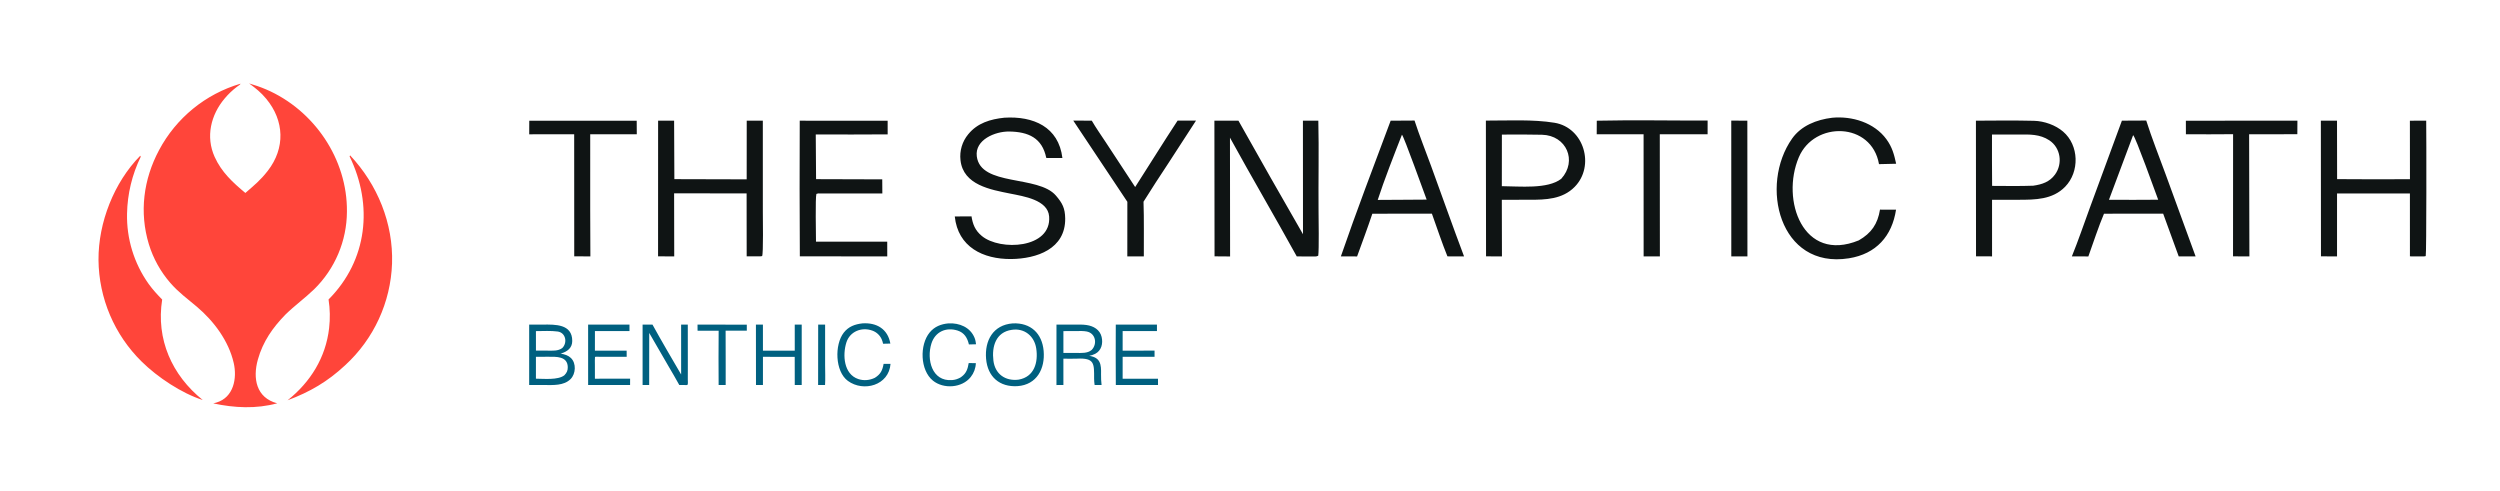
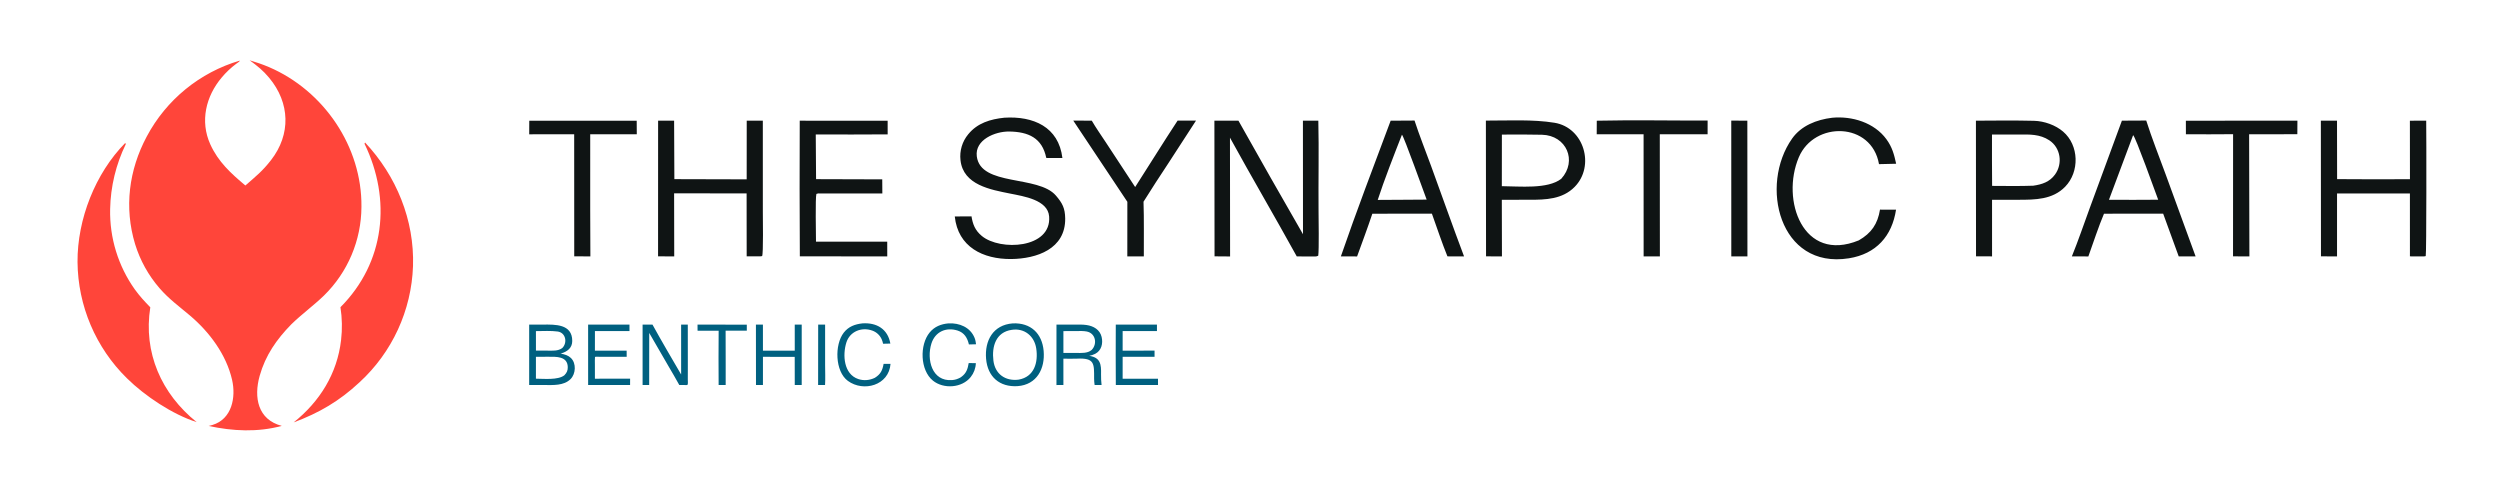
<svg xmlns="http://www.w3.org/2000/svg" role="img" aria-labelledby="brand-title" preserveAspectRatio="xMidYMid meet" viewBox="0 0 570.707 112" width="570.707" height="112">
  <g id="brand-icon" transform="translate(12 12) scale(0.88)">
-     <g id="icon" fill="#ff453a" transform="translate(11.91407 8) scale(0.08417431) translate(-571.912 -525.368)">
+     <g id="icon" fill="#ff453a" transform="translate(6.473223 2) scale(0.09619921) translate(-571.912 -525.368)">
      <path fill-rule="evenodd" d="M 1009.41 526.281 C 1009.93 528.524 1001.28 533.766 999.301 535.254 C 985.128 545.878 972.23 558.104 960.864 571.691 C 917.884 622.511 901.932 689.76 929.812 751.69 C 951.094 798.966 985.73 830.576 1024.55 863.031 C 1052.57 838.488 1070.39 824.632 1093.67 794.668 C 1147.79 724.999 1145.01 640.357 1088.85 572.794 C 1072.16 552.723 1057.03 540.783 1036.04 525.368 C 1053.61 530.559 1071.55 536.609 1088.39 543.84 C 1236.18 607.289 1339.26 758.572 1337.55 920.498 C 1337.23 1010.65 1300.77 1096.91 1236.34 1159.97 C 1208.32 1187.02 1176.66 1209.82 1148.16 1237.69 C 1108.68 1278.12 1078.57 1321.1 1063.06 1376.43 C 1046.8 1434.4 1057.9 1494.37 1122.68 1511.26 C 1057.81 1528.91 990.66 1525.55 925.603 1511.51 C 929.006 1510.7 932.386 1509.8 935.741 1508.81 C 988.309 1492.93 999.531 1434.52 988.705 1387.11 C 973.163 1319.03 927.613 1258.02 874.872 1213.49 C 845.101 1188.35 818.85 1169.59 793.206 1140.12 C 763.114 1105.47 740.614 1064.91 727.156 1021.04 C 697.326 922.641 710.349 821.293 758.532 731.057 C 811.227 631.847 901.654 558.037 1009.41 526.281 z M 1347.34 747.131 C 1431.73 837.1 1480.65 956.384 1476.61 1080.33 C 1472.46 1200.02 1420.4 1313.02 1332.12 1393.94 C 1277.95 1444.48 1223.51 1476.17 1154.69 1501.93 C 1225.17 1445.81 1272.26 1370.28 1282.65 1279.74 C 1286.07 1250.3 1285.5 1220.53 1280.93 1191.24 C 1401.14 1070.75 1418.84 900.479 1345.78 750.338 L 1347.34 747.131 z M 700.694 748.215 L 702.037 751.57 C 675.475 806.181 661.092 865.911 659.881 926.627 C 658.173 1004.07 681.476 1080.01 726.334 1143.16 C 739.792 1161.73 752.289 1175.16 768.16 1191.49 C 748.885 1313.82 798.078 1424.62 893.16 1501.09 C 828.055 1480.34 753.608 1430.67 705.281 1383 C 620.939 1300.29 572.958 1187.43 571.919 1069.3 C 571.241 954.212 619.757 830.288 700.694 748.215 z" />
    </g>
  </g>
  <g id="brand-primary" transform="translate(120 26) scale(0.8095238)">
    <g id="primary" fill="#0f1414" transform="translate(1 1) scale(0.1882621) translate(-94.0453 -260.9429)">
      <path fill-rule="evenodd" d="M 2261.07 265.799 C 2290.05 265.585 2319.28 265.29 2348.15 265.994 C 2363.49 266.369 2380.36 272.462 2391.64 282.142 C 2415.68 302.757 2416.51 342.353 2394.7 364.754 C 2375.73 384.252 2349.51 384.197 2325.12 384.276 L 2285.22 384.317 L 2285.23 469.049 L 2261.21 468.982 L 2261.07 265.799 z M 2325.4 286.499 C 2341.52 286.423 2356.77 285.833 2370.97 295.184 C 2388.01 306.411 2391.39 330.136 2379.55 346.456 C 2371.5 357.559 2360.13 361.298 2346.91 363.186 C 2327.05 363.965 2305.33 363.543 2285.31 363.474 C 2285.1 337.827 2285.04 312.179 2285.13 286.532 L 2325.4 286.499 z M 1527.04 265.681 C 1560.17 265.731 1597.6 263.612 1629.83 268.912 C 1674.21 276.211 1690.81 333.72 1659.96 365.013 C 1641.63 383.611 1616.5 384.287 1592.25 384.244 L 1550.9 384.279 L 1551.1 469.103 L 1527.28 469.011 L 1527.04 265.681 z M 1551 286.624 C 1571.18 286.49 1590.95 286.37 1611.11 286.871 C 1647.69 287.781 1664.37 325.954 1639.91 352.86 C 1619.59 368.662 1577.42 364.044 1550.92 363.895 L 1551 286.624 z M 2479.72 265.774 L 2516.17 265.583 C 2524.15 290.842 2535.85 320.669 2545.1 345.781 L 2590.13 469.116 L 2564.84 469.082 C 2557.2 447.69 2549.43 426.347 2541.52 405.055 L 2517.25 405.111 L 2452.9 405.137 C 2445.06 423.603 2436.36 449.924 2429.48 469.153 L 2404.77 469.081 C 2414.05 446.267 2423.17 419.614 2431.69 396.316 L 2479.72 265.774 z M 2496.53 287.486 C 2499.91 289.202 2529.8 372.857 2534.09 384.205 L 2496.75 384.378 L 2460.34 384.257 L 2496.53 287.486 z M 1384.4 265.82 L 1420.16 265.6 C 1427.01 286.812 1437.01 311.895 1444.86 333.39 C 1461.3 378.428 1477.46 424.332 1494.35 469.119 L 1469.44 469.037 C 1461.37 449.193 1453.5 425.51 1446.19 405.111 L 1422.09 405.1 L 1356.96 405.148 C 1349.91 426.324 1341.72 448.098 1334.12 469.151 L 1309.83 469.05 C 1332.81 402.261 1359.65 332.09 1384.4 265.82 z M 1401.32 286.767 C 1404.35 289.689 1434.2 373.201 1438.33 384.021 L 1402.5 384.265 L 1365.03 384.479 C 1374.14 356.19 1390.32 314.796 1401.32 286.767 z M 1120.38 265.757 L 1156.4 265.785 C 1188.29 322.675 1220.53 379.374 1253.09 435.88 L 1252.98 265.787 L 1276.06 265.799 C 1277.09 310.119 1276 356.205 1276.39 400.671 C 1276.48 412.02 1277.22 458.979 1275.94 468.033 C 1273.14 469.711 1269.93 469.197 1266.5 469.15 L 1243.78 469.133 C 1210.9 409.51 1176.39 350.779 1143.7 291.212 L 1143.89 469.179 L 1120.6 469 L 1120.38 265.757 z M 805.759 261.337 C 848.966 258.663 887.079 274.894 892.708 321.696 L 868.563 321.643 C 862.496 291.533 841.635 282.386 812.856 282.026 C 792 281.765 761.414 294.388 764.463 319.124 C 770.077 364.664 856.41 346.958 882.992 378.002 C 892.751 389.398 896.632 396.77 896.902 412.196 C 897.469 458.038 854.161 472.568 816.152 473.032 C 773.547 473.422 736.246 454.825 731.491 409.269 L 756.542 409.119 C 758.424 420.732 761.751 429.978 772.006 438.491 C 799.391 461.222 876.544 457.433 872.845 409.272 C 870.929 384.335 834.692 379.081 814.37 374.981 C 785.488 369.153 744.141 362.266 740.068 325.026 C 738.463 311.044 742.639 297.014 751.629 286.186 C 765.49 269.204 784.783 263.557 805.759 261.337 z M 2777.74 265.733 L 2801.93 265.755 L 2802.08 353.338 C 2838.45 353.627 2874.82 353.662 2911.19 353.445 L 2911.1 265.844 L 2935.54 265.775 C 2935.88 286.217 2936.03 466.172 2934.81 468.658 L 2932.25 469.098 L 2911.15 469.034 L 2911.13 374.775 L 2801.98 374.837 L 2801.97 469.119 L 2777.9 468.996 L 2777.74 265.733 z M 419.858 265.804 L 443.97 265.766 L 443.998 402.566 C 443.982 410.305 444.925 465.273 442.914 468.616 L 440.25 469.004 L 419.788 468.975 L 419.686 374.741 L 311.095 374.602 L 311.265 469.104 L 287.055 468.992 L 287.123 265.792 L 311.095 265.807 L 311.47 353.378 L 419.79 353.669 L 419.858 265.804 z M 499.264 265.825 L 630.941 265.841 L 630.965 286.312 C 595.062 286.546 559.159 286.577 523.256 286.403 L 523.738 353.384 L 622.855 353.688 L 623.01 374.865 L 529.75 374.834 C 527.061 374.721 526.781 374.528 524.211 375.498 C 522.46 380.985 523.589 437.229 523.611 446.982 L 630.322 447.016 L 630.367 469.114 L 499.411 468.975 C 499.007 401.259 498.958 333.541 499.264 265.825 z M 2045.71 261.405 C 2075.57 258.579 2108.76 268.644 2126.96 293.539 C 2135.69 305.489 2138.49 316.306 2141.58 330.302 L 2115.89 330.906 C 2104.83 267.514 2018.91 266.021 1995.77 320.644 C 1968.67 384.608 2001.93 479.364 2085.56 445.094 C 2104.48 434.26 2113.87 420.582 2117.37 399.034 L 2141.4 399.118 C 2135.44 438.493 2111.74 465.445 2070.76 471.935 C 1966.38 488.465 1936.43 362.319 1985.76 292.548 C 1999.4 273.258 2022.41 264.246 2045.71 261.405 z M 1065.24 265.728 L 1092.83 265.707 L 1050.78 330.531 C 1038.34 349.251 1026.15 368.135 1014.21 387.179 C 1015.1 413.279 1014.56 442.72 1014.68 469.086 L 989.937 469.065 L 989.997 387.298 L 909.016 265.719 L 936.691 265.734 C 942.249 275.513 951.795 289.175 958.111 298.795 L 1001.7 365.192 C 1023.01 332.115 1043.61 298.578 1065.24 265.728 z M 2575.54 265.842 L 2742.63 265.794 L 2742.51 286.069 L 2670.29 286.168 L 2670.53 397.25 L 2670.7 469.134 L 2646.18 468.998 L 2646.27 286.028 C 2622.71 286.243 2599.15 286.276 2575.6 286.125 L 2575.54 265.842 z M 1693.14 265.845 C 1746.7 264.622 1805.17 265.736 1859.17 265.62 L 1859.15 286.187 L 1787.53 286.189 L 1787.6 397.5 L 1787.67 469.06 L 1763.32 469.131 L 1763.26 286.181 L 1693.04 286.125 L 1693.14 265.845 z M 94.134 265.877 L 255.053 265.872 L 255.177 286.189 L 185.418 286.133 L 185.413 399.482 L 185.67 469.094 L 161.486 468.969 L 161.405 286.113 L 94.045 286.202 L 94.134 265.877 z M 1894.59 265.666 L 1918.68 265.793 L 1918.81 469.091 L 1894.65 469.085 L 1894.59 265.666 z" />
    </g>
  </g>
  <g id="brand-secondary" transform="translate(120 73) scale(0.8)">
    <g id="secondary-benthic" fill="#006080" transform="translate(1 1) scale(0.06359473) translate(-122.027 -595.9895)">
      <path fill-rule="evenodd" d="M 2291.77 596.42 C 2372.44 592.815 2423.69 641.337 2430.55 720.114 C 2437.48 799.567 2399.89 871.985 2313.25 878.03 C 2232.8 882.993 2179.06 835.942 2172.25 755.383 C 2165.37 674.06 2203.15 603.361 2291.77 596.42 z M 2287.77 625.348 C 2344.31 616.682 2388.8 653.384 2397.24 708.652 C 2406.78 771.148 2388.87 836.599 2318.05 848.906 C 2258.74 856.39 2212.6 823.849 2205.12 763.777 C 2197.18 700.102 2215.9 635.524 2287.77 625.348 z M 122.035 601.847 L 185.485 601.787 C 237.08 601.71 315.488 598.131 315.327 675.298 C 315.264 706.029 294.146 722.681 266.056 731.097 L 265.69 732.392 C 282.133 735.859 296.627 739.685 309.217 751.632 C 334.126 775.268 331.388 822.877 307.758 846.358 C 277.12 876.802 229.197 873.093 189.367 873.005 L 122.027 872.849 L 122.035 601.847 z M 265.69 732.392 C 264.045 732.48 264.531 732.644 263.242 732.153 C 263.407 731.096 265.256 731.19 266.056 731.097 L 265.69 732.392 z M 152.349 746.342 L 208.034 746.199 C 242.526 746.187 293.969 742.866 295.236 792.298 C 295.644 808.231 290.773 818.096 279.756 829.461 C 251.02 851.55 188.65 844.802 152.339 844.581 L 152.349 746.342 z M 152.35 631.081 L 155.082 631.067 C 185.256 630.92 220.104 628.932 249.718 632.907 C 285.985 637.775 295.063 682.585 270.61 707.082 C 251.47 721.302 226.336 718.771 203.616 718.693 L 152.441 718.665 C 152.225 689.471 152.194 660.275 152.35 631.081 z M 2488.06 601.913 L 2567.23 601.855 C 2585.92 601.849 2604.06 601.097 2622.65 603.72 C 2654.23 608.176 2683.02 624.605 2690.72 657.452 C 2697.56 686.64 2690.02 718.445 2661.85 733.011 C 2652.64 737.827 2645.13 739.788 2635.16 742.084 C 2685.63 749.727 2689.32 780.248 2688.08 825.156 C 2687.65 840.647 2688.78 857.557 2690.45 872.964 L 2659.27 872.894 C 2657.57 863.549 2657.19 853.461 2656.94 843.984 C 2656.89 777.646 2660.55 750.522 2579.44 754.68 C 2561.98 755.575 2537.08 754.771 2519.1 754.732 L 2519.16 873.006 L 2488.01 873.074 L 2488.06 601.913 z M 2519.15 631.107 L 2578.78 630.814 C 2593.95 630.745 2608.87 629.967 2623.83 632.871 C 2663.5 640.575 2672.76 687.941 2646.05 715.584 C 2627.48 731.68 2598.99 729.117 2575.91 729.062 L 2519.18 728.922 L 2519.15 631.107 z M 630.971 601.931 L 675.39 601.936 C 715.833 675.638 761.492 752.937 803.926 825.815 L 803.846 601.903 L 833.791 601.949 L 833.956 789.767 L 833.816 847.932 C 833.809 853.282 835.138 867.845 832.967 871.728 C 829.55 873.769 828.877 873.073 824.5 873.066 L 795.64 873.028 C 781.01 845.617 762.187 814.659 746.488 787.442 L 660.736 639.278 L 660.488 872.974 L 630.975 872.985 L 630.971 601.931 z M 2754.2 601.854 L 2938.92 601.919 L 2938.94 630.904 L 2784.99 630.952 L 2784.98 718.918 L 2928.16 718.602 C 2928.01 727.712 2928.13 737.134 2928.15 746.272 L 2796.24 746.3 L 2785.01 746.439 L 2784.95 844.772 L 2943.62 844.735 L 2943.69 872.95 L 2754.36 872.846 C 2753.15 783.371 2754.23 691.539 2754.2 601.854 z M 386.54 601.967 L 572.111 602.026 L 572.138 630.899 L 417.086 630.928 L 417.008 718.912 L 559.369 718.874 L 559.597 746.505 L 423.75 746.216 C 419.932 746.288 419.894 745.646 417.362 747.445 C 416.354 754.696 416.935 772.39 416.946 780.733 L 417.016 844.675 C 469.666 844.969 522.317 844.887 574.966 844.429 L 574.839 872.975 L 386.584 872.904 L 386.54 601.967 z M 1139.48 601.895 L 1170.87 601.862 L 1170.98 718.802 L 1313.73 718.841 L 1313.68 601.964 L 1344.94 601.942 L 1344.92 872.9 L 1329.75 872.904 L 1313.74 872.832 C 1313.9 830.757 1313.84 788.681 1313.54 746.607 L 1171.02 746.5 L 1170.97 873.019 L 1139.77 872.996 L 1139.48 601.895 z M 2003.45 596.391 C 2052.44 593.763 2101.17 613.714 2120.58 661.341 C 2124.58 671.169 2125.75 679.877 2127.19 690.216 L 2095.18 690.949 C 2088.4 661.421 2074.53 638.322 2044.62 628.688 C 1992.57 611.921 1943.24 634.205 1926.77 687.315 C 1905.01 757.534 1928.19 857.558 2019.3 850.9 C 2033.29 849.878 2043.65 846.349 2055.98 840.016 C 2057.88 838.799 2059.75 837.532 2061.58 836.217 C 2083.97 820.001 2089.99 800.154 2094.25 774.501 C 2104.94 774.53 2115.62 774.64 2126.31 774.83 C 2125.56 797.562 2117.47 819.441 2103.26 837.193 C 2064.1 886.507 1981.55 892.054 1933.71 853.302 C 1876.03 806.576 1873.13 692.772 1919.24 637.052 C 1941.1 610.629 1970.12 599.423 2003.45 596.391 z M 1617.53 596.391 C 1681.39 592.128 1731.32 621.776 1742.69 687.049 C 1731.89 687.185 1720.9 687.564 1710.08 687.827 C 1708.59 680.861 1706.61 673.842 1703.64 667.352 C 1695.54 649.449 1680.54 635.59 1662.05 628.936 C 1614.63 611.429 1561.07 632.255 1545.36 682.087 C 1527.68 738.16 1533.29 824.278 1598.77 846.214 C 1623.4 854.466 1650.03 851.941 1673.18 840.602 C 1699 824.511 1707.31 807.151 1712.41 777.949 L 1743.49 778.048 C 1736.27 874.829 1622.2 905.888 1552.03 854.429 C 1494.32 812.108 1491.54 691.794 1533.71 637.921 C 1555.21 610.449 1583.75 600.13 1617.53 596.391 z M 877.448 602.03 L 1098.56 602.055 L 1098.58 629.198 L 1003.49 629.269 L 1003.82 782.5 L 1003.76 872.988 L 972.141 872.872 C 971.366 792.742 971.652 709.684 972.262 629.537 L 877.572 629.262 L 877.448 602.03 z M 1418.82 602.05 L 1449.95 601.948 L 1449.95 783.114 C 1449.96 807.117 1451.5 850.653 1449.63 872.88 L 1418.53 872.997 L 1418.82 602.05 z" />
    </g>
  </g>
</svg>
